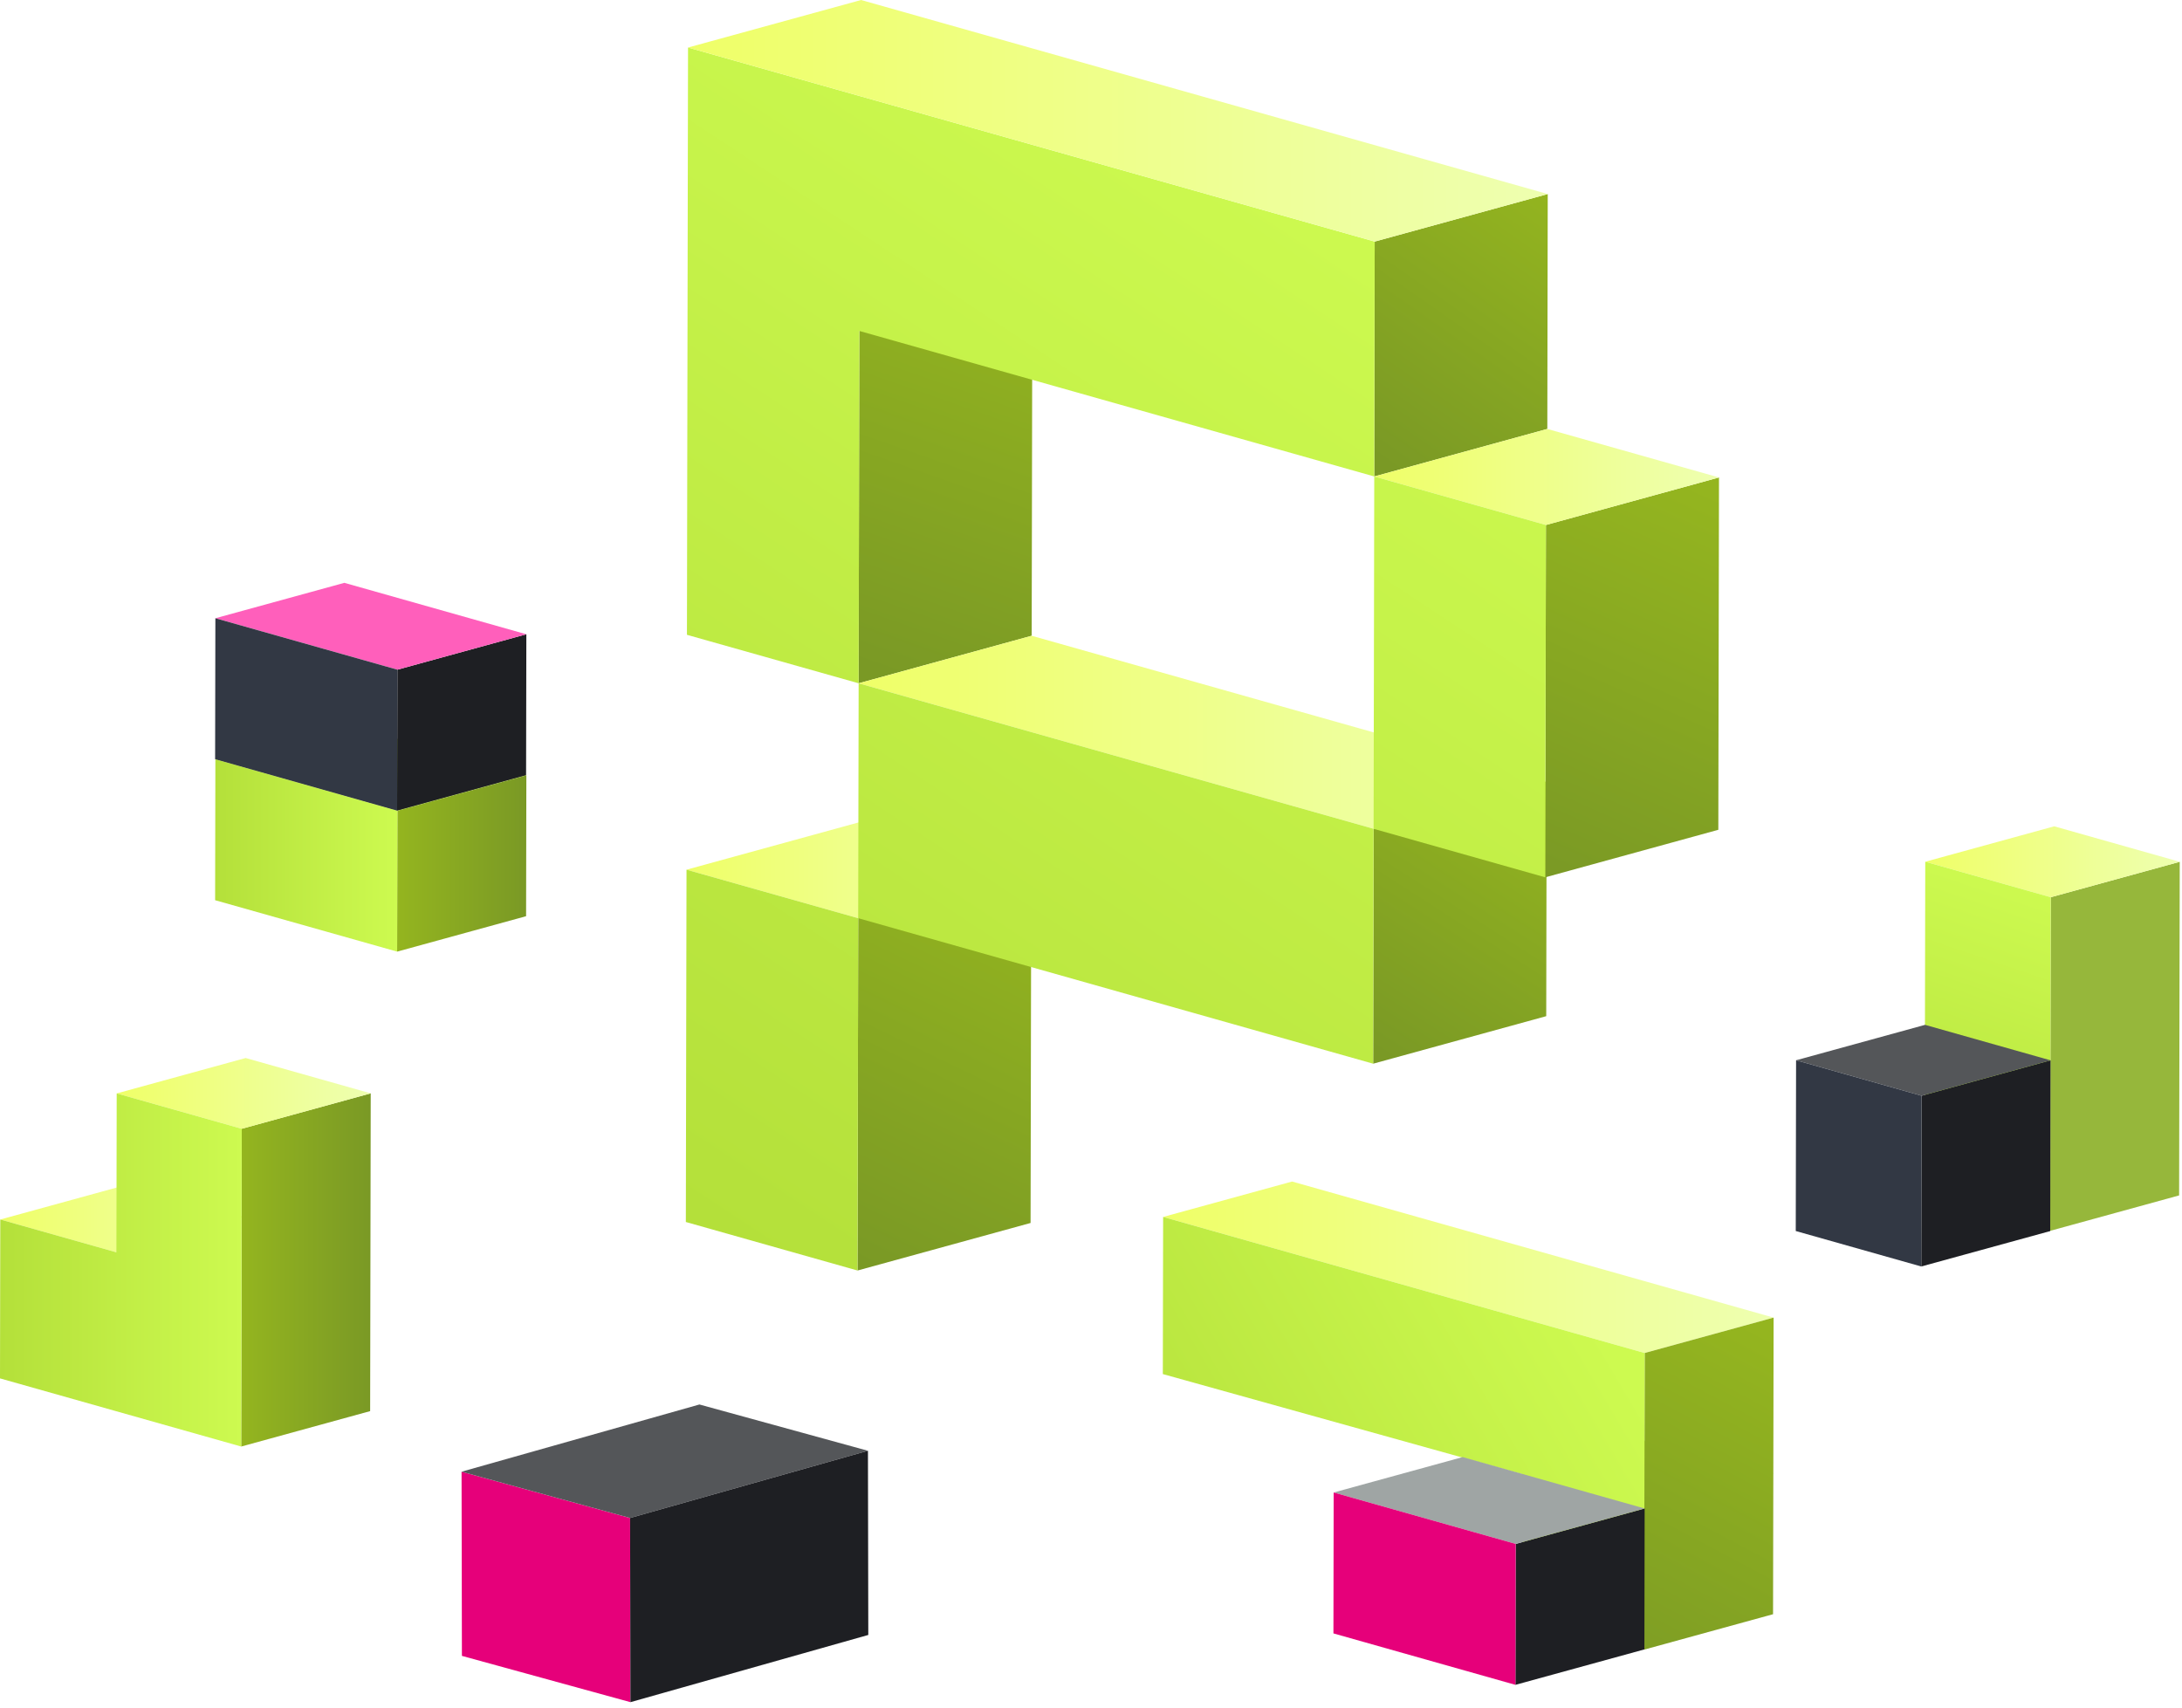
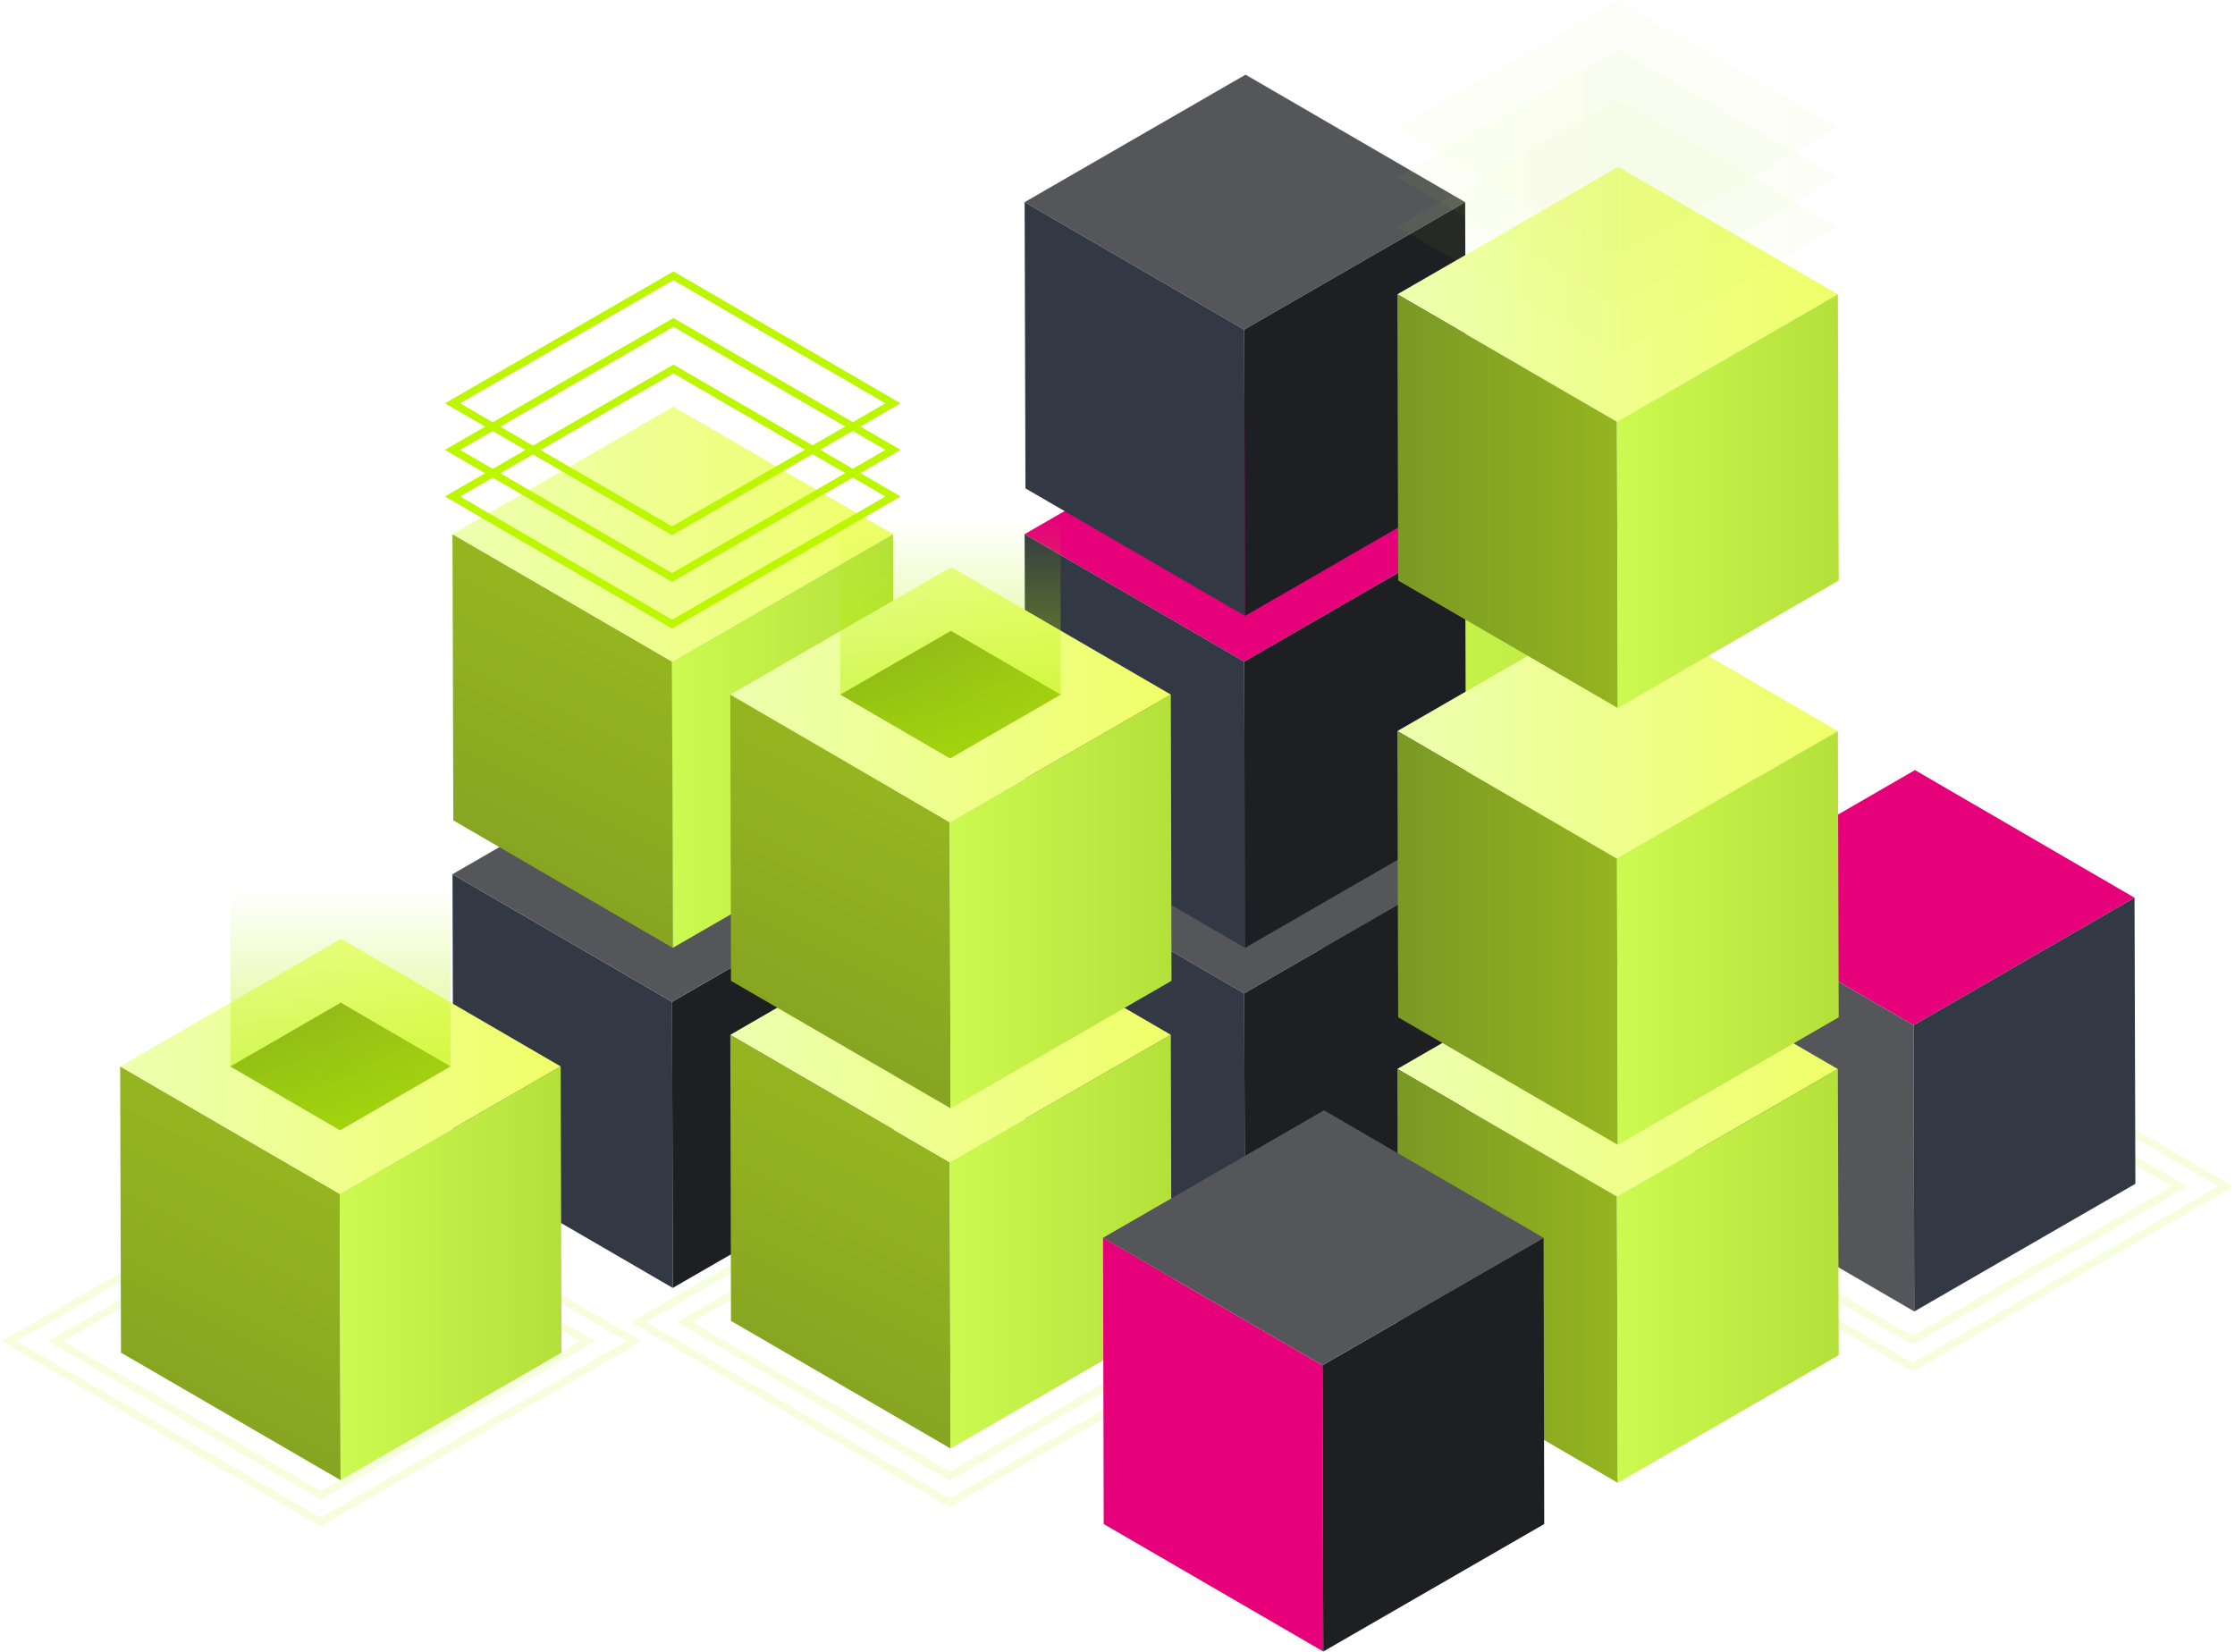
- <svg xmlns="http://www.w3.org/2000/svg" width="184" height="144" viewBox="0 0 184 144" fill="none">
-   <path d="M172.934 75.662L183.809 72.675L183.757 100.809L172.882 103.796L172.934 75.662Z" fill="#96B73B" />
-   <path d="M162.35 72.67L173.225 69.683L183.809 72.675L172.933 75.662L162.35 72.67Z" fill="url(#paint0_linear_3_640)" />
-   <path d="M172.933 75.662L172.882 103.796L162.298 100.805L162.35 72.67L172.933 75.662Z" fill="url(#paint1_linear_3_640)" />
-   <path d="M128.393 124.328L139.267 121.341L149.538 124.242L138.663 127.229L128.393 124.328Z" fill="#ACD143" />
-   <path d="M98.083 102.624L108.957 99.638L149.562 111.113L138.687 114.099L98.083 102.624Z" fill="url(#paint2_linear_3_640)" />
-   <path d="M138.687 114.099L138.663 127.229L138.642 139.113L149.515 136.126L149.538 124.242L149.562 111.113L138.687 114.099Z" fill="url(#paint3_linear_3_640)" />
-   <path d="M98.083 102.624L98.057 115.875L128.393 124.328V124.448L128.371 136.21L138.642 139.113L138.663 127.229L138.687 114.099L98.083 102.624Z" fill="url(#paint4_linear_3_640)" />
-   <path d="M0.024 102.841L10.9 99.854L20.692 102.621L9.817 105.608L0.024 102.841Z" fill="url(#paint5_linear_3_640)" />
-   <path d="M20.387 95.188L20.363 108.588L20.339 121.986L31.213 118.999L31.238 105.601L31.262 92.201L20.387 95.188Z" fill="url(#paint6_linear_3_640)" />
-   <path d="M9.841 92.208L20.716 89.221L31.263 92.202L20.388 95.188L9.841 92.208Z" fill="url(#paint7_linear_3_640)" />
-   <path d="M20.387 95.188L20.363 108.588L20.339 121.986L9.793 119.006L0 116.239L0.024 102.841L9.817 105.608L9.841 92.208L20.387 95.188Z" fill="url(#paint8_linear_3_640)" />
-   <path d="M162.04 92.404L172.916 89.417L172.888 103.816L162.013 106.802L162.04 92.404Z" fill="#1E1F23" />
-   <path d="M151.457 89.412L162.332 86.425L172.915 89.417L162.04 92.404L151.457 89.412Z" fill="#545659" />
-   <path d="M162.04 92.404L162.013 106.802L151.429 103.811L151.457 89.412L162.04 92.404Z" fill="#323844" />
-   <path d="M127.813 130.198L138.687 127.211L138.666 139.095L127.791 142.082L127.813 130.198Z" fill="#1E1F23" />
-   <path d="M112.464 125.862L123.339 122.875L138.687 127.211L127.813 130.198L112.464 125.862Z" fill="#9FA5A4" />
-   <path d="M127.813 130.198L127.791 142.082L112.443 137.744L112.464 125.862L127.813 130.198Z" fill="#E6007A" />
-   <path d="M33.51 68.366L44.386 65.379L44.363 77.263L33.489 80.25L33.51 68.366Z" fill="url(#paint9_linear_3_640)" />
-   <path d="M18.163 64.028L29.038 61.042L44.385 65.379L33.51 68.366L18.163 64.028Z" fill="#ACD143" />
-   <path d="M33.51 68.366L33.489 80.25L18.14 75.914L18.162 64.028L33.51 68.366Z" fill="url(#paint10_linear_3_640)" />
-   <path d="M33.51 56.474L44.385 53.488L44.363 65.371L33.487 68.358L33.51 56.474Z" fill="#1E1F23" />
-   <path d="M18.163 52.136L29.038 49.15L44.385 53.488L33.51 56.474L18.163 52.136Z" fill="#FF5FBB" />
-   <path d="M33.51 56.474L33.487 68.358L18.14 64.02L18.162 52.136L33.51 56.474Z" fill="#323844" />
-   <path d="M72.369 77.433L72.35 87.338L72.311 107.142L86.905 103.133L86.943 83.33L86.961 73.425L72.369 77.433Z" fill="url(#paint11_linear_3_640)" />
-   <path d="M57.892 73.341L72.484 69.332L86.961 73.425L72.369 77.433L57.892 73.341Z" fill="url(#paint12_linear_3_640)" />
-   <path d="M72.369 77.433L72.35 87.338L72.311 107.142L57.835 103.051L57.872 83.246L57.882 78.293L57.892 73.341L72.369 77.433Z" fill="url(#paint13_linear_3_640)" />
-   <path d="M72.461 27.908L72.424 47.716L72.413 54.042L72.406 57.622L86.998 53.614L87.005 50.034L87.018 43.71L87.053 23.9L72.461 27.908Z" fill="url(#paint14_linear_3_640)" />
-   <path d="M72.406 57.622L86.998 53.614L130.425 65.885L115.831 69.893L72.406 57.622Z" fill="url(#paint15_linear_3_640)" />
-   <path d="M115.831 69.893L130.425 65.885L130.388 85.693L115.794 89.701L115.831 69.893Z" fill="url(#paint16_linear_3_640)" />
-   <path d="M115.831 69.893L115.794 89.701L72.369 77.43L72.406 57.622L115.831 69.893Z" fill="url(#paint17_linear_3_640)" />
-   <path d="M115.923 20.372L130.515 16.364L130.48 36.172L115.886 40.18L115.923 20.372Z" fill="url(#paint18_linear_3_640)" />
-   <path d="M115.923 20.372L115.886 40.18L72.461 27.908L72.424 47.716L72.412 54.042L72.406 57.622L57.927 53.533L57.935 49.951L57.946 43.626L58.019 4.008L70.415 7.512L72.498 8.1L115.923 20.372Z" fill="url(#paint19_linear_3_640)" />
-   <path d="M87.09 4.092L85.009 3.504L72.612 0L58.019 4.008L70.415 7.512L72.498 8.1L115.923 20.372L130.515 16.364L87.09 4.092Z" fill="url(#paint20_linear_3_640)" />
-   <path d="M130.362 44.272L144.956 40.264L144.9 69.976L130.307 73.984L130.362 44.272Z" fill="url(#paint21_linear_3_640)" />
-   <path d="M115.886 40.181L130.48 36.173L144.956 40.264L130.362 44.272L115.886 40.181Z" fill="url(#paint22_linear_3_640)" />
-   <path d="M130.362 44.272L130.307 73.984L115.831 69.893L115.886 40.181L130.362 44.272Z" fill="url(#paint23_linear_3_640)" />
-   <path d="M53.134 128.011L38.922 124.108L38.951 139.64L53.163 143.543L53.134 128.011Z" fill="#E6007A" />
-   <path d="M73.191 122.343L58.981 118.44L38.922 124.108L53.134 128.011L73.191 122.343Z" fill="#545659" />
-   <path d="M53.134 128.011L53.163 143.543L73.22 137.875L73.191 122.343L53.134 128.011Z" fill="#1E1F23" />
+ <svg xmlns="http://www.w3.org/2000/svg" width="295" height="218" viewBox="0 0 295 218" fill="none">
+   <g opacity="0.36">
+     <path opacity="0.36" d="M7.33 177.042L42.334 197.377L77.559 177.042L42.556 156.707L7.33 177.042Z" stroke="#BCF700" stroke-miterlimit="10" />
+   </g>
+   <g opacity="0.36">
+     <path opacity="0.36" d="M1.222 177.042L42.312 200.906L83.667 177.042L42.578 153.177L1.222 177.042Z" stroke="#BCF700" stroke-miterlimit="10" />
+   </g>
+   <g opacity="0.36">
+     <path opacity="0.36" d="M90.353 174.511L125.356 194.846L160.582 174.511L125.578 154.176L90.353 174.511Z" stroke="#BCF700" stroke-miterlimit="10" />
+   </g>
+   <g opacity="0.36">
+     <path opacity="0.36" d="M84.245 174.511L125.334 198.376L166.69 174.511L125.601 150.646L84.245 174.511Z" stroke="#BCF700" stroke-miterlimit="10" />
+   </g>
+   <g opacity="0.36">
+     <path opacity="0.36" d="M217.441 156.596L252.444 176.931L287.692 156.596L252.689 136.261L217.441 156.596Z" stroke="#BCF700" stroke-miterlimit="10" />
+   </g>
+   <g opacity="0.36">
+     <path opacity="0.36" d="M211.355 156.596L252.444 180.461L293.778 156.596L252.711 132.731L211.355 156.596Z" stroke="#BCF700" stroke-miterlimit="10" />
+   </g>
+   <path d="M174.397 91.684L203.382 108.534L232.544 91.684L203.559 74.857L174.397 91.684Z" fill="url(#paint0_linear_114_195)" />
+   <path d="M174.397 91.684L174.508 129.468L203.47 146.295L203.382 108.534L174.397 91.684Z" fill="url(#paint1_linear_114_195)" />
+   <path d="M203.382 108.534L203.47 146.295L232.655 129.468L232.544 91.684L203.382 108.534Z" fill="url(#paint2_linear_114_195)" />
+   <path d="M135.24 114.306L164.225 131.133L193.387 114.306L164.402 97.478L135.24 114.306Z" fill="#545659" />
+   <path d="M135.24 114.306L135.351 152.089L164.336 168.917L164.225 131.133L135.24 114.306Z" fill="#323844" />
+   <path d="M164.225 131.133L164.336 168.917L193.498 152.089L193.387 114.306L164.225 131.133Z" fill="#1E1F23" />
+   <path d="M135.24 70.506L164.225 87.333L193.387 70.506L164.402 53.679L135.24 70.506Z" fill="#E6007A" />
+   <path d="M135.24 70.506L135.351 108.29L164.336 125.117L164.225 87.333L135.24 70.506Z" fill="#323844" />
+   <path d="M164.225 87.333L164.336 125.117L193.498 108.29L193.387 70.506L164.225 87.333Z" fill="#1E1F23" />
+   <path d="M135.24 26.684L164.225 43.511L193.387 26.684L164.402 9.857L135.24 26.684Z" fill="#545659" />
+   <path d="M135.24 26.684L135.351 64.468L164.336 81.295L164.225 43.511L135.24 26.684Z" fill="#323844" />
+   <path d="M164.225 43.511L164.336 81.295L193.498 64.468L193.387 26.684L164.225 43.511Z" fill="#1E1F23" />
+   <path d="M59.724 115.393L59.835 153.177L88.798 170.005L88.709 132.243L59.724 115.393Z" fill="#323844" />
+   <path d="M88.709 132.243L88.798 170.005L117.982 153.177L117.871 115.393L88.709 132.243Z" fill="#1E1F23" />
+   <path d="M59.724 115.393L88.709 132.243L117.871 115.393L88.887 98.566L59.724 115.393Z" fill="#545659" />
+   <path d="M15.859 140.768L15.97 178.551L44.955 195.379L44.843 157.595L15.859 140.768Z" fill="url(#paint3_linear_114_195)" />
+   <path d="M44.843 157.595L44.955 195.379L74.117 178.551L74.006 140.768L44.843 157.595Z" fill="url(#paint4_linear_114_195)" />
+   <path d="M15.859 140.768L44.843 157.595L74.006 140.768L45.021 123.918L15.859 140.768Z" fill="url(#paint5_linear_114_195)" />
+   <path d="M59.724 70.506L59.835 108.29L88.798 125.117L88.709 87.333L59.724 70.506Z" fill="url(#paint6_linear_114_195)" />
+   <path d="M88.709 87.333L88.798 125.117L117.982 108.29L117.871 70.506L88.709 87.333Z" fill="url(#paint7_linear_114_195)" />
+   <path d="M59.724 70.506L88.709 87.333L117.871 70.506L88.887 53.679L59.724 70.506Z" fill="url(#paint8_linear_114_195)" />
+   <path d="M59.724 65.533L88.709 82.383L117.871 65.533L88.887 48.706L59.724 65.533Z" stroke="#BCF700" stroke-miterlimit="10" />
+   <path d="M59.724 59.384L88.709 76.233L117.871 59.384L88.887 42.557L59.724 59.384Z" stroke="#BCF700" stroke-miterlimit="10" />
+   <path d="M59.724 53.235L88.709 70.062L117.871 53.235L88.887 36.407L59.724 53.235Z" stroke="#BCF700" stroke-miterlimit="10" />
+   <path d="M96.394 136.594L96.483 174.356L125.467 191.205L125.356 153.421L96.394 136.594Z" fill="url(#paint9_linear_114_195)" />
+   <path d="M125.356 153.421L125.467 191.205L154.63 174.356L154.541 136.594L125.356 153.421Z" fill="url(#paint10_linear_114_195)" />
+   <path d="M96.394 136.594L125.356 153.421L154.541 136.594L125.556 119.745L96.394 136.594Z" fill="url(#paint11_linear_114_195)" />
+   <path d="M96.394 91.684L96.483 129.468L125.467 146.295L125.356 108.534L96.394 91.684Z" fill="url(#paint12_linear_114_195)" />
+   <path d="M125.356 108.534L125.467 146.295L154.63 129.468L154.541 91.684L125.356 108.534Z" fill="url(#paint13_linear_114_195)" />
+   <path d="M96.394 91.684L125.356 108.534L154.541 91.684L125.556 74.857L96.394 91.684Z" fill="url(#paint14_linear_114_195)" />
+   <path d="M110.919 91.684L125.401 100.098L139.993 91.684L125.512 83.271L110.919 91.684Z" fill="url(#paint15_linear_114_195)" />
+   <path d="M30.407 140.768L44.888 149.181L59.458 140.768L44.977 132.354L30.407 140.768Z" fill="url(#paint16_linear_114_195)" />
+   <path d="M223.593 118.501L252.578 135.329L281.74 118.501L252.755 101.652L223.593 118.501Z" fill="#E6007A" />
+   <path d="M223.593 118.501L223.704 156.263L252.666 173.112L252.578 135.329L223.593 118.501Z" fill="#545659" />
+   <path d="M252.578 135.329L252.666 173.112L281.851 156.263L281.74 118.501L252.578 135.329Z" fill="#323844" />
+   <path d="M184.436 141.101L213.421 157.95L242.583 141.123L213.598 124.273L184.436 141.101Z" fill="url(#paint17_linear_114_195)" />
+   <path d="M184.436 141.101L184.547 178.884L213.532 195.734L213.421 157.95L184.436 141.101Z" fill="url(#paint18_linear_114_195)" />
+   <path d="M213.421 157.95L213.532 195.734L242.694 178.884L242.583 141.123L213.421 157.95Z" fill="url(#paint19_linear_114_195)" />
+   <path d="M184.436 96.502L213.421 113.351L242.583 96.502L213.598 79.674L184.436 96.502Z" fill="url(#paint20_linear_114_195)" />
+   <path d="M184.436 96.502L184.547 134.285L213.532 151.113L213.421 113.351L184.436 96.502Z" fill="url(#paint21_linear_114_195)" />
+   <path d="M213.421 113.351L213.532 151.113L242.694 134.285L242.583 96.502L213.421 113.351Z" fill="url(#paint22_linear_114_195)" />
+   <path d="M184.436 38.849L213.421 55.677L242.583 38.849L213.598 22.022L184.436 38.849Z" fill="url(#paint23_linear_114_195)" />
+   <g opacity="0.21">
+     <path opacity="0.21" d="M184.436 29.947L213.421 46.797L242.583 29.947L213.598 13.12L184.436 29.947Z" fill="url(#paint24_linear_114_195)" />
+   </g>
+   <g opacity="0.21">
+     <path opacity="0.21" d="M184.436 23.398L213.421 40.226L242.583 23.398L213.598 6.571L184.436 23.398Z" fill="url(#paint25_linear_114_195)" />
+   </g>
+   <g opacity="0.21">
+     <path opacity="0.21" d="M184.436 16.827L213.421 33.655L242.583 16.827L213.598 0L184.436 16.827Z" fill="url(#paint26_linear_114_195)" />
+   </g>
+   <path d="M184.436 38.849L184.547 76.633L213.532 93.46L213.421 55.677L184.436 38.849Z" fill="url(#paint27_linear_114_195)" />
+   <path d="M213.421 55.677L213.532 93.46L242.694 76.633L242.583 38.849L213.421 55.677Z" fill="url(#paint28_linear_114_195)" />
+   <path d="M145.59 163.389L145.679 201.173L174.664 218L174.552 180.216L145.59 163.389Z" fill="#E6007A" />
+   <path d="M174.552 180.216L174.664 218L203.826 201.173L203.737 163.389L174.552 180.216Z" fill="#1E1F23" />
+   <path d="M145.59 163.389L174.552 180.216L203.737 163.389L174.752 146.562L145.59 163.389Z" fill="#545659" />
+   <path d="M122.602 65.533H128.31H139.993V91.684L125.401 100.098L110.919 91.684V65.533H122.602Z" fill="url(#paint29_linear_114_195)" />
+   <path d="M42.067 114.617H47.797H59.458V140.768L44.888 149.181L30.407 140.768V114.617H42.067Z" fill="url(#paint30_linear_114_195)" />
  <defs>
-     <linearGradient id="paint0_linear_3_640" x1="162.35" y1="72.673" x2="183.809" y2="72.673" gradientUnits="userSpaceOnUse">
-       <stop offset="5.43435e-07" stop-color="#EFFF68" />
-       <stop offset="1" stop-color="#EEFFB0" />
-     </linearGradient>
-     <linearGradient id="paint1_linear_3_640" x1="163.093" y1="101.62" x2="172.128" y2="75.045" gradientUnits="userSpaceOnUse">
-       <stop stop-color="#B4E03A" />
-       <stop offset="1" stop-color="#CDFA50" />
-     </linearGradient>
-     <linearGradient id="paint2_linear_3_640" x1="98.082" y1="106.868" x2="149.562" y2="106.868" gradientUnits="userSpaceOnUse">
-       <stop offset="5.43435e-07" stop-color="#EFFF68" />
-       <stop offset="1" stop-color="#EEFFB0" />
-     </linearGradient>
-     <linearGradient id="paint3_linear_3_640" x1="150.44" y1="113.127" x2="133.944" y2="144.127" gradientUnits="userSpaceOnUse">
-       <stop offset="5.43435e-07" stop-color="#94B51F" />
-       <stop offset="1" stop-color="#7A9925" />
-     </linearGradient>
-     <linearGradient id="paint4_linear_3_640" x1="96.048" y1="134.13" x2="134.488" y2="111.426" gradientUnits="userSpaceOnUse">
-       <stop stop-color="#B4E03A" />
-       <stop offset="1" stop-color="#CDFA50" />
-     </linearGradient>
-     <linearGradient id="paint5_linear_3_640" x1="0.025" y1="102.73" x2="20.692" y2="102.73" gradientUnits="userSpaceOnUse">
-       <stop offset="5.43435e-07" stop-color="#EFFF68" />
-       <stop offset="1" stop-color="#EEFFB0" />
-     </linearGradient>
-     <linearGradient id="paint6_linear_3_640" x1="20.338" y1="107.094" x2="31.263" y2="107.094" gradientUnits="userSpaceOnUse">
-       <stop offset="5.43435e-07" stop-color="#94B51F" />
-       <stop offset="1" stop-color="#7A9925" />
-     </linearGradient>
-     <linearGradient id="paint7_linear_3_640" x1="9.842" y1="92.205" x2="31.263" y2="92.205" gradientUnits="userSpaceOnUse">
-       <stop offset="5.43435e-07" stop-color="#EFFF68" />
-       <stop offset="1" stop-color="#EEFFB0" />
-     </linearGradient>
-     <linearGradient id="paint8_linear_3_640" x1="0" y1="107.097" x2="20.388" y2="107.097" gradientUnits="userSpaceOnUse">
-       <stop stop-color="#B4E03A" />
-       <stop offset="1" stop-color="#CDFA50" />
-     </linearGradient>
-     <linearGradient id="paint9_linear_3_640" x1="33.489" y1="72.815" x2="44.386" y2="72.815" gradientUnits="userSpaceOnUse">
-       <stop offset="5.43435e-07" stop-color="#94B51F" />
-       <stop offset="1" stop-color="#7A9925" />
-     </linearGradient>
-     <linearGradient id="paint10_linear_3_640" x1="18.14" y1="72.139" x2="33.511" y2="72.139" gradientUnits="userSpaceOnUse">
-       <stop stop-color="#B4E03A" />
-       <stop offset="1" stop-color="#CDFA50" />
-     </linearGradient>
-     <linearGradient id="paint11_linear_3_640" x1="87.336" y1="74.237" x2="71.912" y2="106.182" gradientUnits="userSpaceOnUse">
-       <stop offset="5.43435e-07" stop-color="#94B51F" />
-       <stop offset="1" stop-color="#7A9925" />
-     </linearGradient>
-     <linearGradient id="paint12_linear_3_640" x1="57.891" y1="73.383" x2="86.962" y2="73.383" gradientUnits="userSpaceOnUse">
-       <stop offset="5.43435e-07" stop-color="#EFFF68" />
-       <stop offset="1" stop-color="#EEFFB0" />
-     </linearGradient>
-     <linearGradient id="paint13_linear_3_640" x1="57.416" y1="101.953" x2="114.018" y2="16.228" gradientUnits="userSpaceOnUse">
-       <stop stop-color="#B4E03A" />
-       <stop offset="1" stop-color="#CDFA50" />
-     </linearGradient>
-     <linearGradient id="paint14_linear_3_640" x1="85.849" y1="23.183" x2="74.142" y2="56.603" gradientUnits="userSpaceOnUse">
-       <stop offset="5.43435e-07" stop-color="#94B51F" />
-       <stop offset="1" stop-color="#7A9925" />
-     </linearGradient>
-     <linearGradient id="paint15_linear_3_640" x1="72.406" y1="61.753" x2="130.424" y2="61.753" gradientUnits="userSpaceOnUse">
-       <stop offset="5.43435e-07" stop-color="#EFFF68" />
-       <stop offset="1" stop-color="#EEFFB0" />
-     </linearGradient>
-     <linearGradient id="paint16_linear_3_640" x1="130.562" y1="66.133" x2="116.078" y2="88.653" gradientUnits="userSpaceOnUse">
-       <stop offset="5.43435e-07" stop-color="#94B51F" />
-       <stop offset="1" stop-color="#7A9925" />
-     </linearGradient>
-     <linearGradient id="paint17_linear_3_640" x1="70.059" y1="110.301" x2="126.661" y2="24.575" gradientUnits="userSpaceOnUse">
-       <stop stop-color="#B4E03A" />
-       <stop offset="1" stop-color="#CDFA50" />
-     </linearGradient>
-     <linearGradient id="paint18_linear_3_640" x1="131.632" y1="16.159" x2="115.955" y2="38.541" gradientUnits="userSpaceOnUse">
-       <stop offset="5.43435e-07" stop-color="#94B51F" />
-       <stop offset="1" stop-color="#7A9925" />
-     </linearGradient>
-     <linearGradient id="paint19_linear_3_640" x1="41.464" y1="91.42" x2="98.066" y2="5.695" gradientUnits="userSpaceOnUse">
-       <stop stop-color="#B4E03A" />
-       <stop offset="1" stop-color="#CDFA50" />
-     </linearGradient>
-     <linearGradient id="paint20_linear_3_640" x1="58.019" y1="10.186" x2="130.516" y2="10.186" gradientUnits="userSpaceOnUse">
-       <stop offset="5.43435e-07" stop-color="#EFFF68" />
-       <stop offset="1" stop-color="#EEFFB0" />
-     </linearGradient>
-     <linearGradient id="paint21_linear_3_640" x1="144.493" y1="41.509" x2="130.13" y2="73.99" gradientUnits="userSpaceOnUse">
-       <stop offset="5.43435e-07" stop-color="#94B51F" />
-       <stop offset="1" stop-color="#7A9925" />
-     </linearGradient>
-     <linearGradient id="paint22_linear_3_640" x1="115.886" y1="40.223" x2="144.955" y2="40.223" gradientUnits="userSpaceOnUse">
-       <stop offset="5.43435e-07" stop-color="#EFFF68" />
-       <stop offset="1" stop-color="#EEFFB0" />
-     </linearGradient>
-     <linearGradient id="paint23_linear_3_640" x1="82.7" y1="118.648" x2="139.302" y2="32.922" gradientUnits="userSpaceOnUse">
-       <stop stop-color="#B4E03A" />
-       <stop offset="1" stop-color="#CDFA50" />
+     <linearGradient id="paint0_linear_114_195" x1="232.543" y1="91.691" x2="174.394" y2="91.691" gradientUnits="userSpaceOnUse">
+       <stop stop-color="#B4E03A" />
+       <stop offset="1" stop-color="#CDFA50" />
+     </linearGradient>
+     <linearGradient id="paint1_linear_114_195" x1="203.481" y1="118.998" x2="174.394" y2="118.998" gradientUnits="userSpaceOnUse">
+       <stop offset="5.43435e-07" stop-color="#94B51F" />
+       <stop offset="1" stop-color="#7A9925" />
+     </linearGradient>
+     <linearGradient id="paint2_linear_114_195" x1="232.65" y1="118.998" x2="203.374" y2="118.998" gradientUnits="userSpaceOnUse">
+       <stop stop-color="#B4E03A" />
+       <stop offset="1" stop-color="#CDFA50" />
+     </linearGradient>
+     <linearGradient id="paint3_linear_114_195" x1="36.877" y1="155.021" x2="11.145" y2="206.924" gradientUnits="userSpaceOnUse">
+       <stop offset="5.43435e-07" stop-color="#94B51F" />
+       <stop offset="1" stop-color="#7A9925" />
+     </linearGradient>
+     <linearGradient id="paint4_linear_114_195" x1="74.115" y1="168.067" x2="44.839" y2="168.067" gradientUnits="userSpaceOnUse">
+       <stop stop-color="#B4E03A" />
+       <stop offset="1" stop-color="#CDFA50" />
+     </linearGradient>
+     <linearGradient id="paint5_linear_114_195" x1="74.008" y1="140.76" x2="15.86" y2="140.76" gradientUnits="userSpaceOnUse">
+       <stop offset="5.43435e-07" stop-color="#EFFF68" />
+       <stop offset="1" stop-color="#EEFFB0" />
+     </linearGradient>
+     <linearGradient id="paint6_linear_114_195" x1="80.737" y1="84.768" x2="55.006" y2="136.672" gradientUnits="userSpaceOnUse">
+       <stop offset="5.43435e-07" stop-color="#94B51F" />
+       <stop offset="1" stop-color="#7A9925" />
+     </linearGradient>
+     <linearGradient id="paint7_linear_114_195" x1="117.976" y1="97.814" x2="88.7" y2="97.814" gradientUnits="userSpaceOnUse">
+       <stop stop-color="#B4E03A" />
+       <stop offset="1" stop-color="#CDFA50" />
+     </linearGradient>
+     <linearGradient id="paint8_linear_114_195" x1="117.869" y1="70.507" x2="59.72" y2="70.507" gradientUnits="userSpaceOnUse">
+       <stop offset="5.43435e-07" stop-color="#EFFF68" />
+       <stop offset="1" stop-color="#EEFFB0" />
+     </linearGradient>
+     <linearGradient id="paint9_linear_114_195" x1="117.402" y1="150.844" x2="91.671" y2="202.748" gradientUnits="userSpaceOnUse">
+       <stop offset="5.43435e-07" stop-color="#94B51F" />
+       <stop offset="1" stop-color="#7A9925" />
+     </linearGradient>
+     <linearGradient id="paint10_linear_114_195" x1="154.64" y1="163.89" x2="125.364" y2="163.89" gradientUnits="userSpaceOnUse">
+       <stop stop-color="#B4E03A" />
+       <stop offset="1" stop-color="#CDFA50" />
+     </linearGradient>
+     <linearGradient id="paint11_linear_114_195" x1="154.533" y1="136.583" x2="96.385" y2="136.583" gradientUnits="userSpaceOnUse">
+       <stop offset="5.43435e-07" stop-color="#EFFF68" />
+       <stop offset="1" stop-color="#EEFFB0" />
+     </linearGradient>
+     <linearGradient id="paint12_linear_114_195" x1="117.402" y1="105.952" x2="91.671" y2="157.855" gradientUnits="userSpaceOnUse">
+       <stop offset="5.43435e-07" stop-color="#94B51F" />
+       <stop offset="1" stop-color="#7A9925" />
+     </linearGradient>
+     <linearGradient id="paint13_linear_114_195" x1="154.64" y1="118.998" x2="125.364" y2="118.998" gradientUnits="userSpaceOnUse">
+       <stop stop-color="#B4E03A" />
+       <stop offset="1" stop-color="#CDFA50" />
+     </linearGradient>
+     <linearGradient id="paint14_linear_114_195" x1="154.533" y1="91.691" x2="96.385" y2="91.691" gradientUnits="userSpaceOnUse">
+       <stop offset="5.43435e-07" stop-color="#EFFF68" />
+       <stop offset="1" stop-color="#EEFFB0" />
+     </linearGradient>
+     <linearGradient id="paint15_linear_114_195" x1="139.99" y1="91.691" x2="110.928" y2="91.691" gradientUnits="userSpaceOnUse">
+       <stop offset="5.43435e-07" stop-color="#94B51F" />
+       <stop offset="1" stop-color="#7A9925" />
+     </linearGradient>
+     <linearGradient id="paint16_linear_114_195" x1="59.465" y1="140.76" x2="30.403" y2="140.76" gradientUnits="userSpaceOnUse">
+       <stop offset="5.43435e-07" stop-color="#94B51F" />
+       <stop offset="1" stop-color="#7A9925" />
+     </linearGradient>
+     <linearGradient id="paint17_linear_114_195" x1="242.588" y1="141.112" x2="184.44" y2="141.112" gradientUnits="userSpaceOnUse">
+       <stop offset="5.43435e-07" stop-color="#EFFF68" />
+       <stop offset="1" stop-color="#EEFFB0" />
+     </linearGradient>
+     <linearGradient id="paint18_linear_114_195" x1="213.526" y1="168.419" x2="184.44" y2="168.419" gradientUnits="userSpaceOnUse">
+       <stop offset="5.43435e-07" stop-color="#94B51F" />
+       <stop offset="1" stop-color="#7A9925" />
+     </linearGradient>
+     <linearGradient id="paint19_linear_114_195" x1="242.695" y1="168.419" x2="213.419" y2="168.419" gradientUnits="userSpaceOnUse">
+       <stop stop-color="#B4E03A" />
+       <stop offset="1" stop-color="#CDFA50" />
+     </linearGradient>
+     <linearGradient id="paint20_linear_114_195" x1="242.588" y1="96.509" x2="184.44" y2="96.509" gradientUnits="userSpaceOnUse">
+       <stop offset="5.43435e-07" stop-color="#EFFF68" />
+       <stop offset="1" stop-color="#EEFFB0" />
+     </linearGradient>
+     <linearGradient id="paint21_linear_114_195" x1="213.526" y1="123.816" x2="184.44" y2="123.816" gradientUnits="userSpaceOnUse">
+       <stop offset="5.43435e-07" stop-color="#94B51F" />
+       <stop offset="1" stop-color="#7A9925" />
+     </linearGradient>
+     <linearGradient id="paint22_linear_114_195" x1="242.695" y1="123.816" x2="213.419" y2="123.816" gradientUnits="userSpaceOnUse">
+       <stop stop-color="#B4E03A" />
+       <stop offset="1" stop-color="#CDFA50" />
+     </linearGradient>
+     <linearGradient id="paint23_linear_114_195" x1="242.588" y1="38.854" x2="184.44" y2="38.854" gradientUnits="userSpaceOnUse">
+       <stop offset="5.43435e-07" stop-color="#EFFF68" />
+       <stop offset="1" stop-color="#EEFFB0" />
+     </linearGradient>
+     <linearGradient id="paint24_linear_114_195" x1="242.588" y1="29.957" x2="184.44" y2="29.957" gradientUnits="userSpaceOnUse">
+       <stop stop-color="#B4E03A" />
+       <stop offset="1" stop-color="#CDFA50" />
+     </linearGradient>
+     <linearGradient id="paint25_linear_114_195" x1="242.588" y1="23.395" x2="184.44" y2="23.395" gradientUnits="userSpaceOnUse">
+       <stop stop-color="#B4E03A" />
+       <stop offset="1" stop-color="#CDFA50" />
+     </linearGradient>
+     <linearGradient id="paint26_linear_114_195" x1="242.588" y1="16.833" x2="184.44" y2="16.833" gradientUnits="userSpaceOnUse">
+       <stop stop-color="#B4E03A" />
+       <stop offset="1" stop-color="#CDFA50" />
+     </linearGradient>
+     <linearGradient id="paint27_linear_114_195" x1="213.526" y1="66.161" x2="184.44" y2="66.161" gradientUnits="userSpaceOnUse">
+       <stop offset="5.43435e-07" stop-color="#94B51F" />
+       <stop offset="1" stop-color="#7A9925" />
+     </linearGradient>
+     <linearGradient id="paint28_linear_114_195" x1="242.695" y1="66.161" x2="213.419" y2="66.161" gradientUnits="userSpaceOnUse">
+       <stop stop-color="#B4E03A" />
+       <stop offset="1" stop-color="#CDFA50" />
+     </linearGradient>
+     <linearGradient id="paint29_linear_114_195" x1="125.459" y1="68.488" x2="125.459" y2="118.761" gradientUnits="userSpaceOnUse">
+       <stop stop-color="#B3F000" stop-opacity="0" />
+       <stop offset="1" stop-color="#B2EF00" />
+     </linearGradient>
+     <linearGradient id="paint30_linear_114_195" x1="44.934" y1="117.556" x2="44.934" y2="167.83" gradientUnits="userSpaceOnUse">
+       <stop stop-color="#B3F000" stop-opacity="0" />
+       <stop offset="1" stop-color="#B2EF00" />
    </linearGradient>
  </defs>
</svg>
